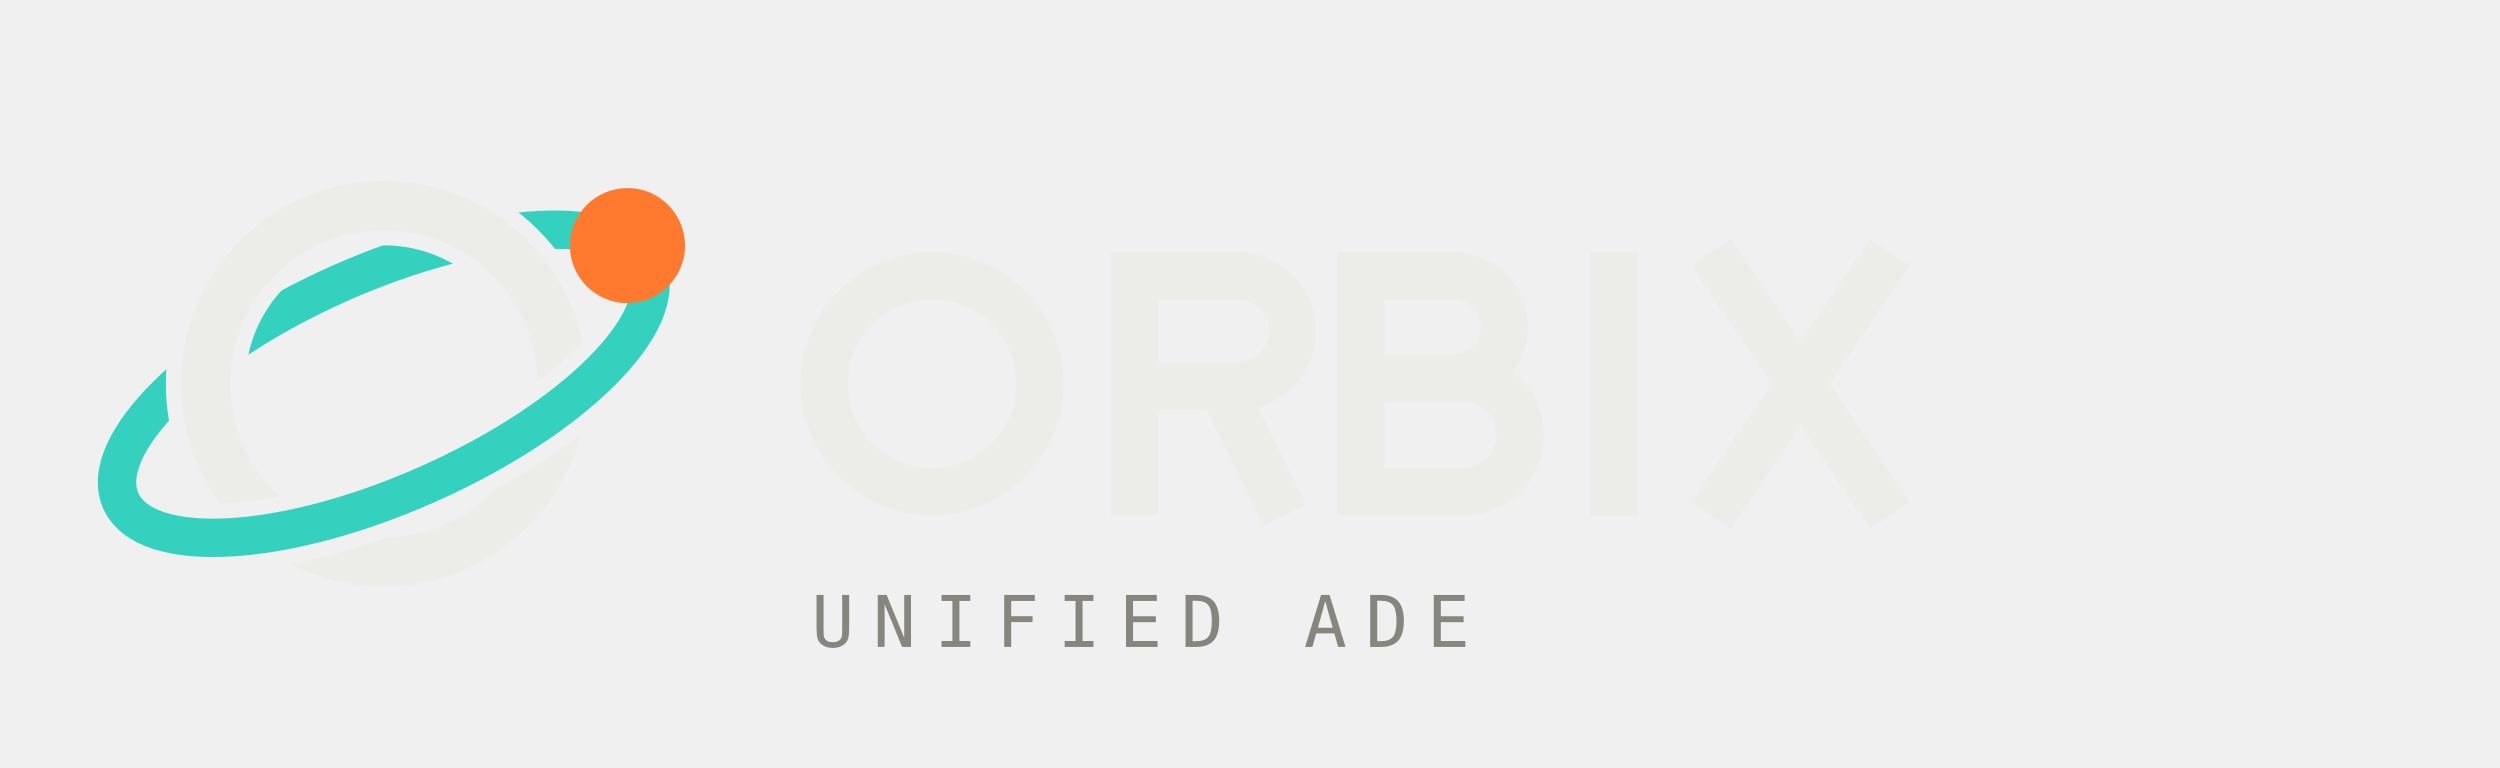
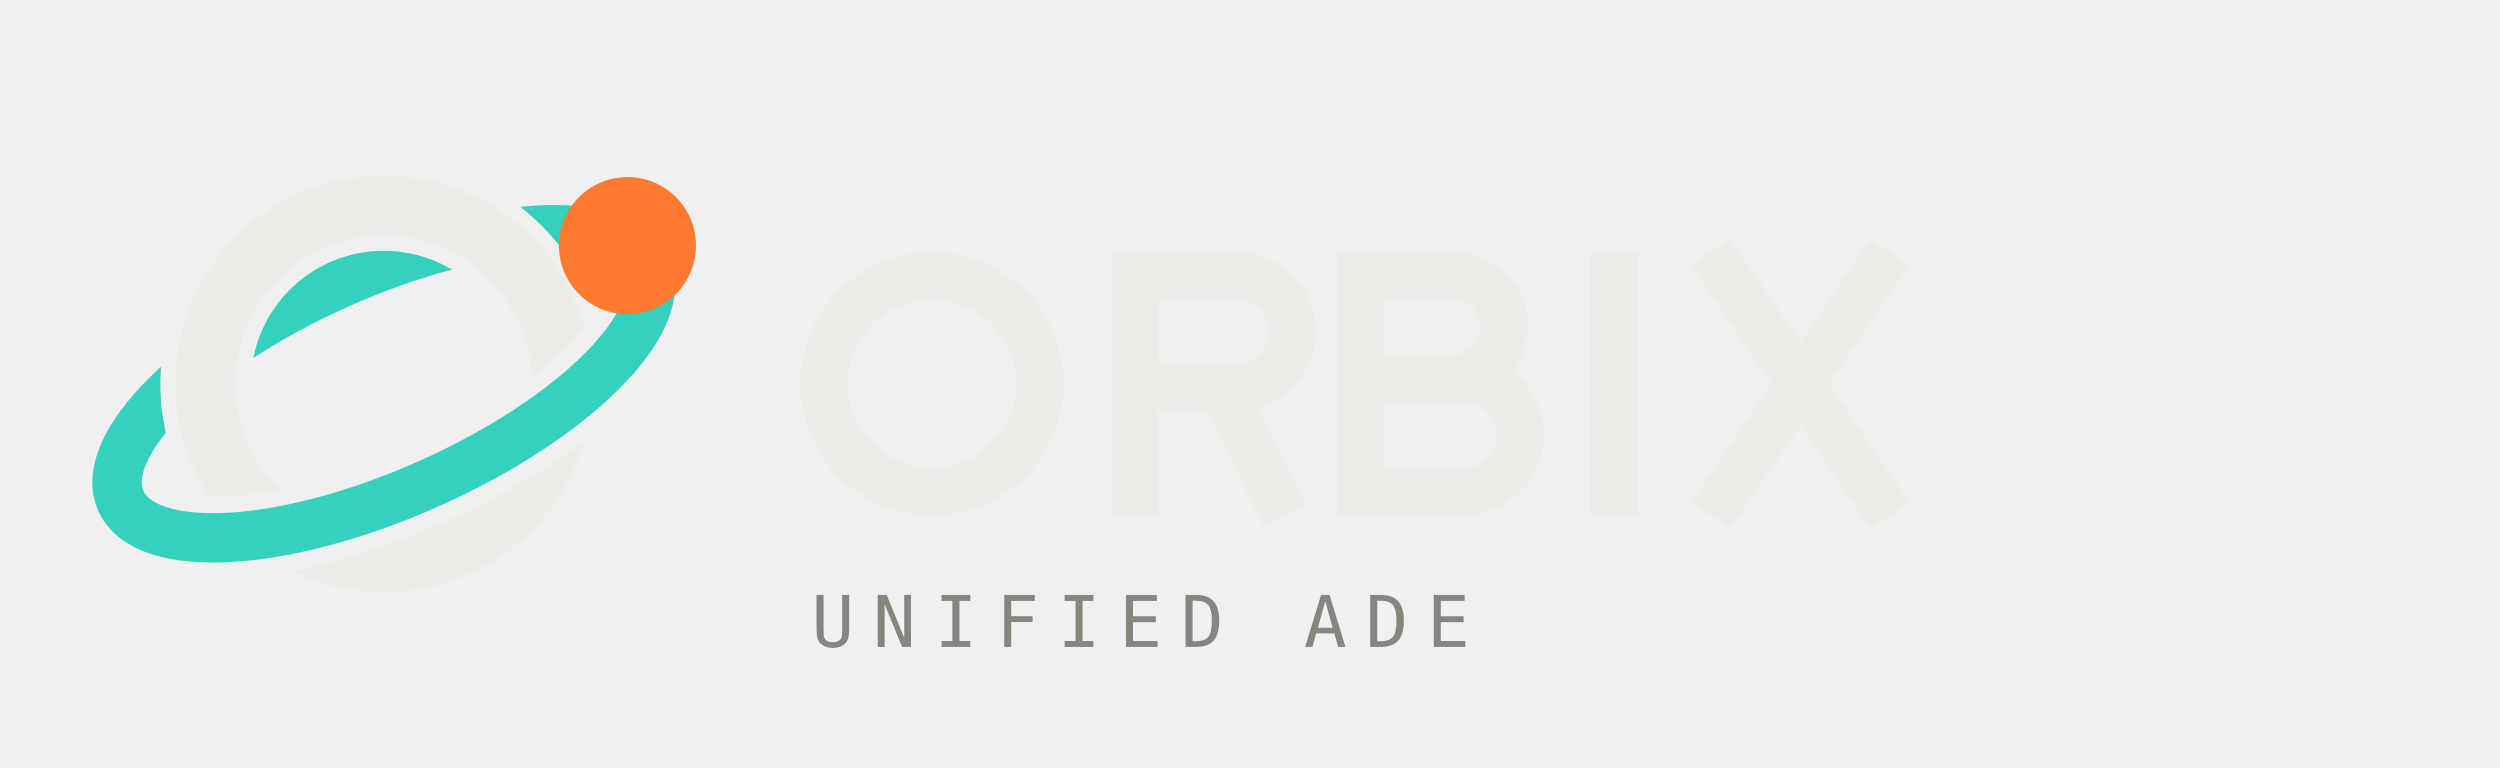
<svg xmlns="http://www.w3.org/2000/svg" viewBox="0 0 456 140" width="456" height="140" role="img" aria-label="ORBIX">
  <g transform="translate(70 70) scale(5) translate(-12 -12)">
    <defs>
      <clipPath id="m5b">
        <rect x="-8" y="-20" width="40" height="20" transform="rotate(-24 12 12) translate(0 12)" />
      </clipPath>
      <clipPath id="m5f">
        <rect x="-8" y="0" width="40" height="20" transform="rotate(-24 12 12) translate(0 12)" />
      </clipPath>
      <mask id="m5om" maskUnits="userSpaceOnUse" x="-2" y="-2" width="28" height="28">
        <rect x="-2" y="-2" width="28" height="28" fill="#fff" />
        <g clip-path="url(#m5b)">
-           <circle cx="12" cy="12" r="6.5" fill="none" stroke="#000" stroke-width="2.9" />
+           <circle cx="12" cy="12" r="6.5" fill="none" stroke="#000" stroke-width="3.3" />
        </g>
      </mask>
      <mask id="m5rm" maskUnits="userSpaceOnUse" x="-2" y="-2" width="28" height="28">
        <rect x="-2" y="-2" width="28" height="28" fill="#fff" />
        <g clip-path="url(#m5f)">
-           <ellipse cx="12" cy="12" rx="10.5" ry="4" transform="rotate(-24 12 12)" fill="none" stroke="#000" stroke-width="2.5" />
+           <ellipse cx="12" cy="12" rx="10.5" ry="4" transform="rotate(-24 12 12)" fill="none" stroke="#000" stroke-width="3.0" />
        </g>
      </mask>
    </defs>
    <g mask="url(#m5rm)">
-       <circle cx="12" cy="12" r="6.5" fill="none" stroke="#ECECE8" stroke-width="1.8" />
+       <circle cx="12" cy="12" r="6.5" fill="none" stroke="#ECECE8" stroke-width="2.2" />
    </g>
    <g mask="url(#m5om)">
-       <ellipse cx="12" cy="12" rx="10.5" ry="4" transform="rotate(-24 12 12)" fill="none" stroke="#33D1BE" stroke-width="1.4" />
+       <ellipse cx="12" cy="12" rx="10.5" ry="4" transform="rotate(-24 12 12)" fill="none" stroke="#33D1BE" stroke-width="1.8" />
    </g>
-     <circle cx="20.89" cy="6.96" r="2.1" fill="#FF7A2E" />
+     <circle cx="20.89" cy="6.96" r="2.5" fill="#FF7A2E" />
  </g>
  <g transform="translate(146 46) scale(.48)">
    <g fill="none" stroke="#ECECE8" stroke-width="18">
      <circle cx="50" cy="50" r="41" />
      <path transform="translate(118 0)" d="M9 0V100M9 9H48A21 21 0 0 1 48 51H9M42 51L66 100" />
      <path transform="translate(204 0)" d="M9 0V100M9 9H44A19.5 19.5 0 0 1 44 48H9M9 48H48A21.5 21.5 0 0 1 48 91H9" />
      <path transform="translate(300 0)" d="M9 0V100" />
      <path transform="translate(338 0)" d="M8 0L76 100M76 0L8 100" stroke-linecap="butt" />
    </g>
  </g>
  <text x="148" y="118" font-family="'Cascadia Mono','JetBrains Mono',Consolas,ui-monospace,monospace" font-size="13" letter-spacing="3.4" fill="#86867F">UNIFIED ADE</text>
</svg>
